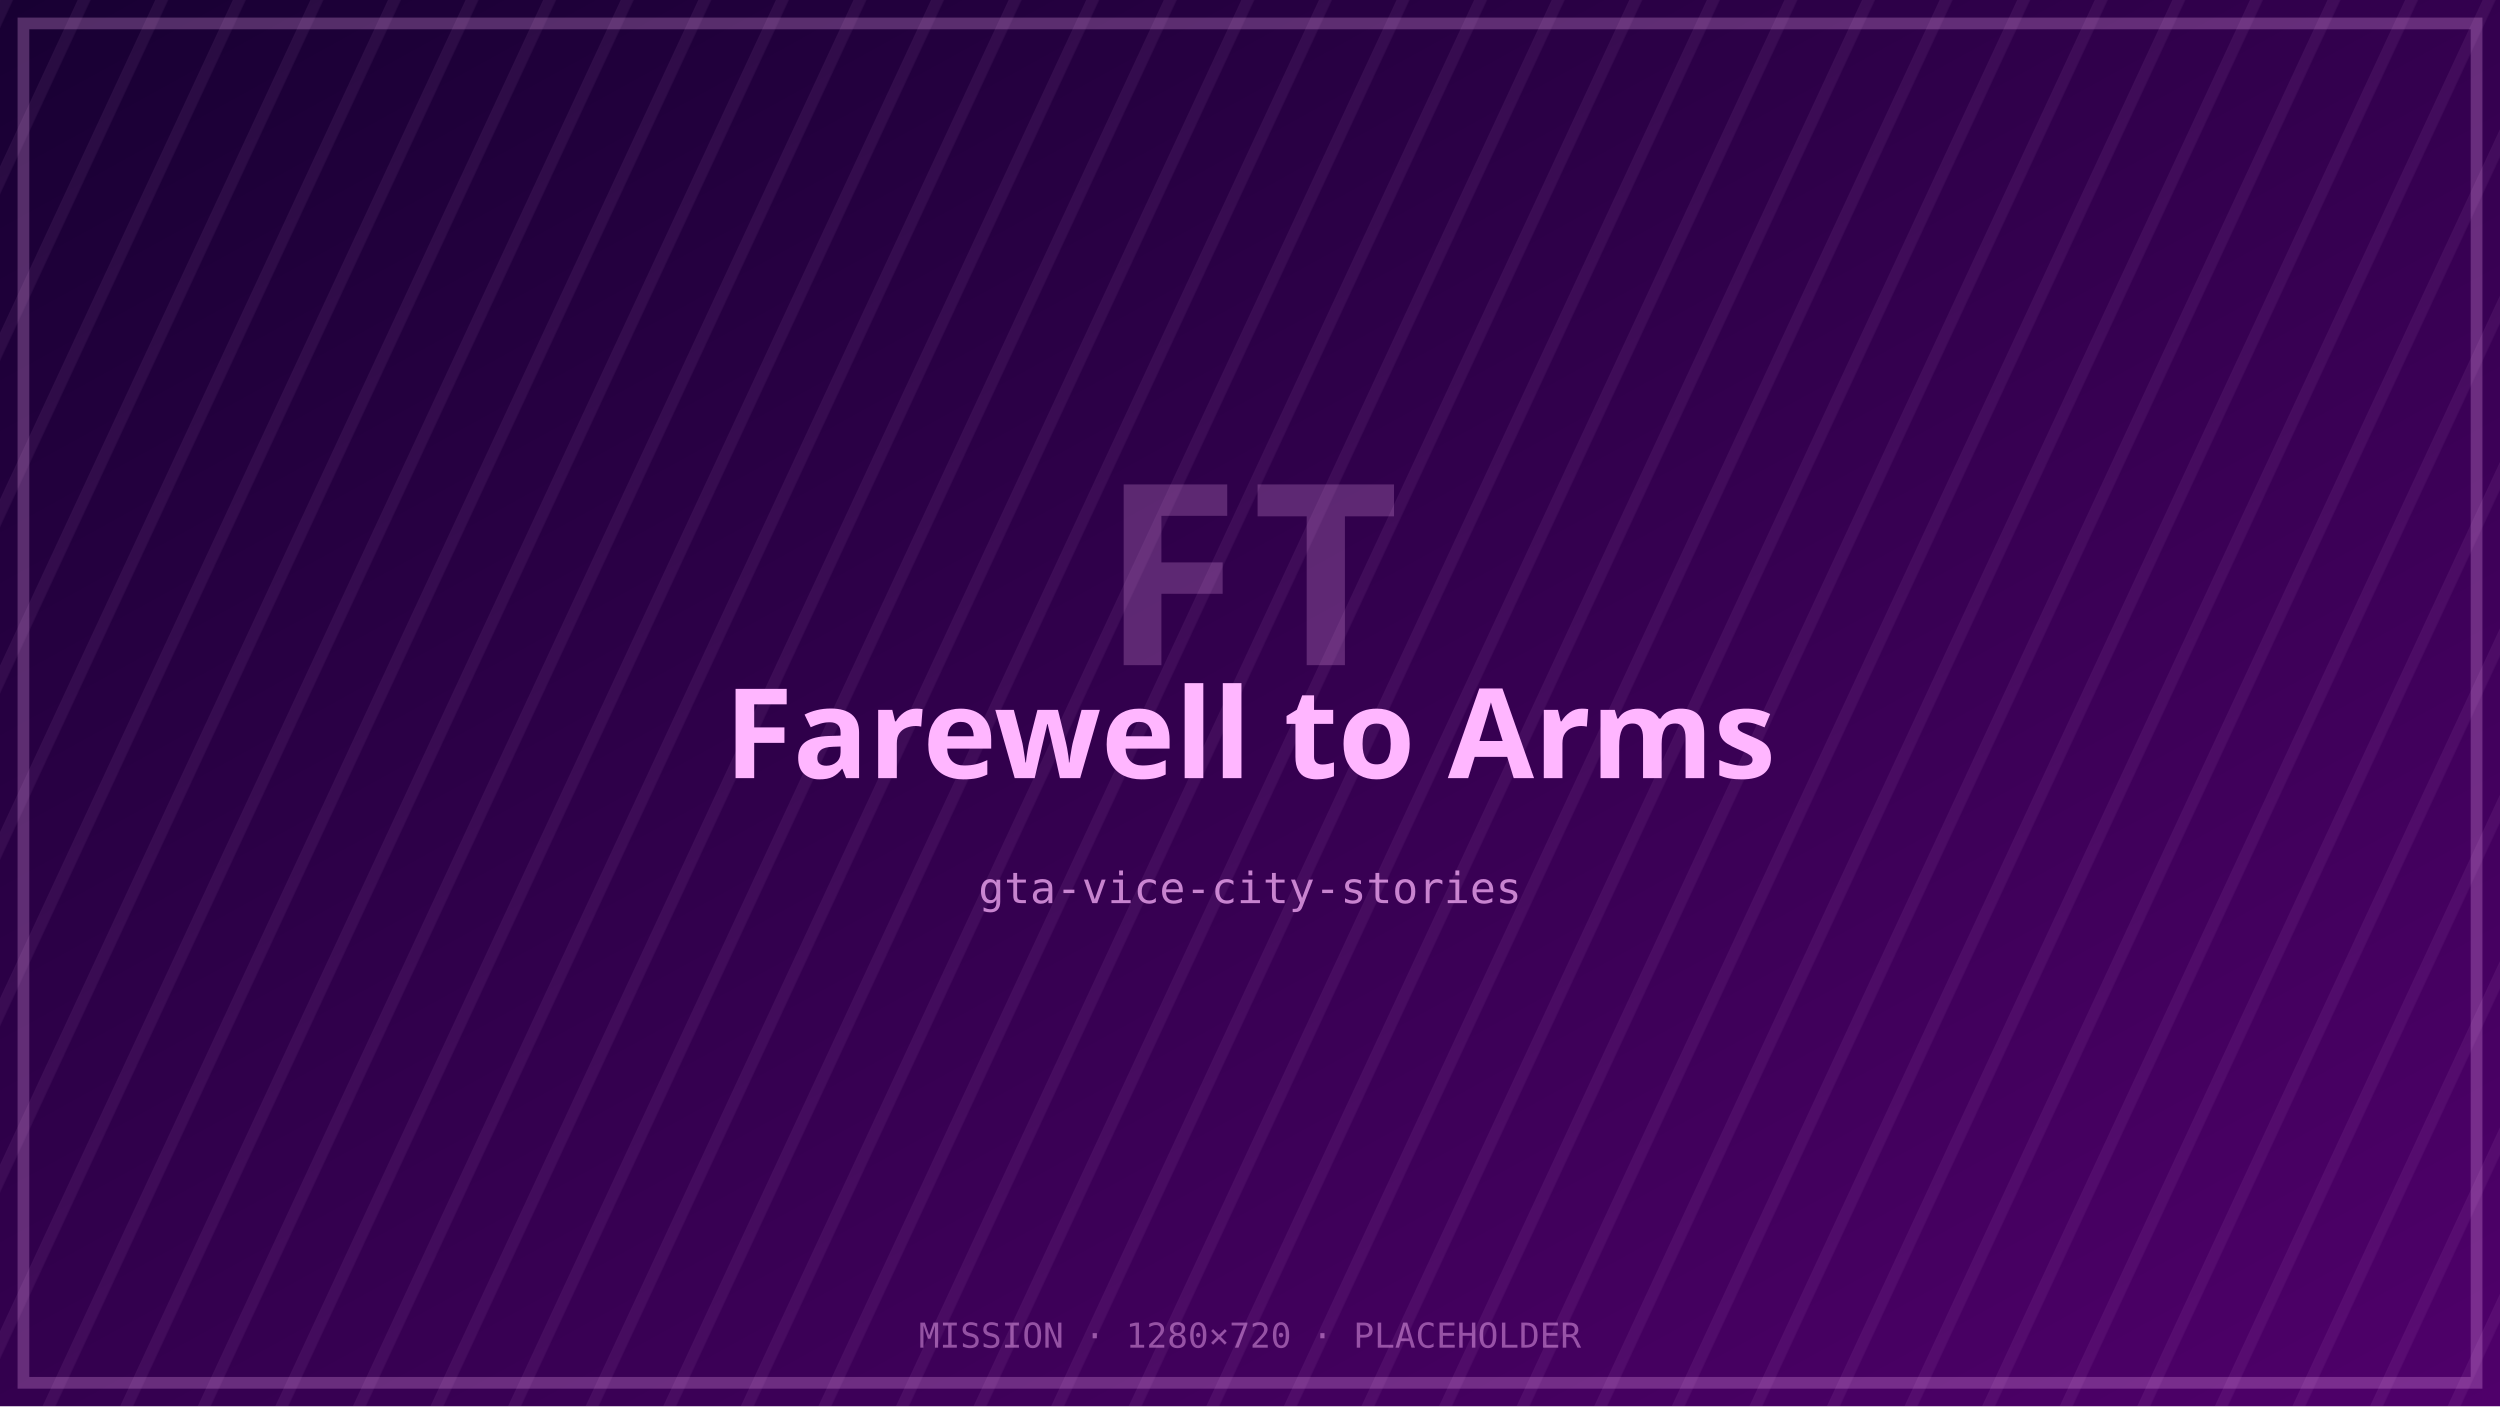
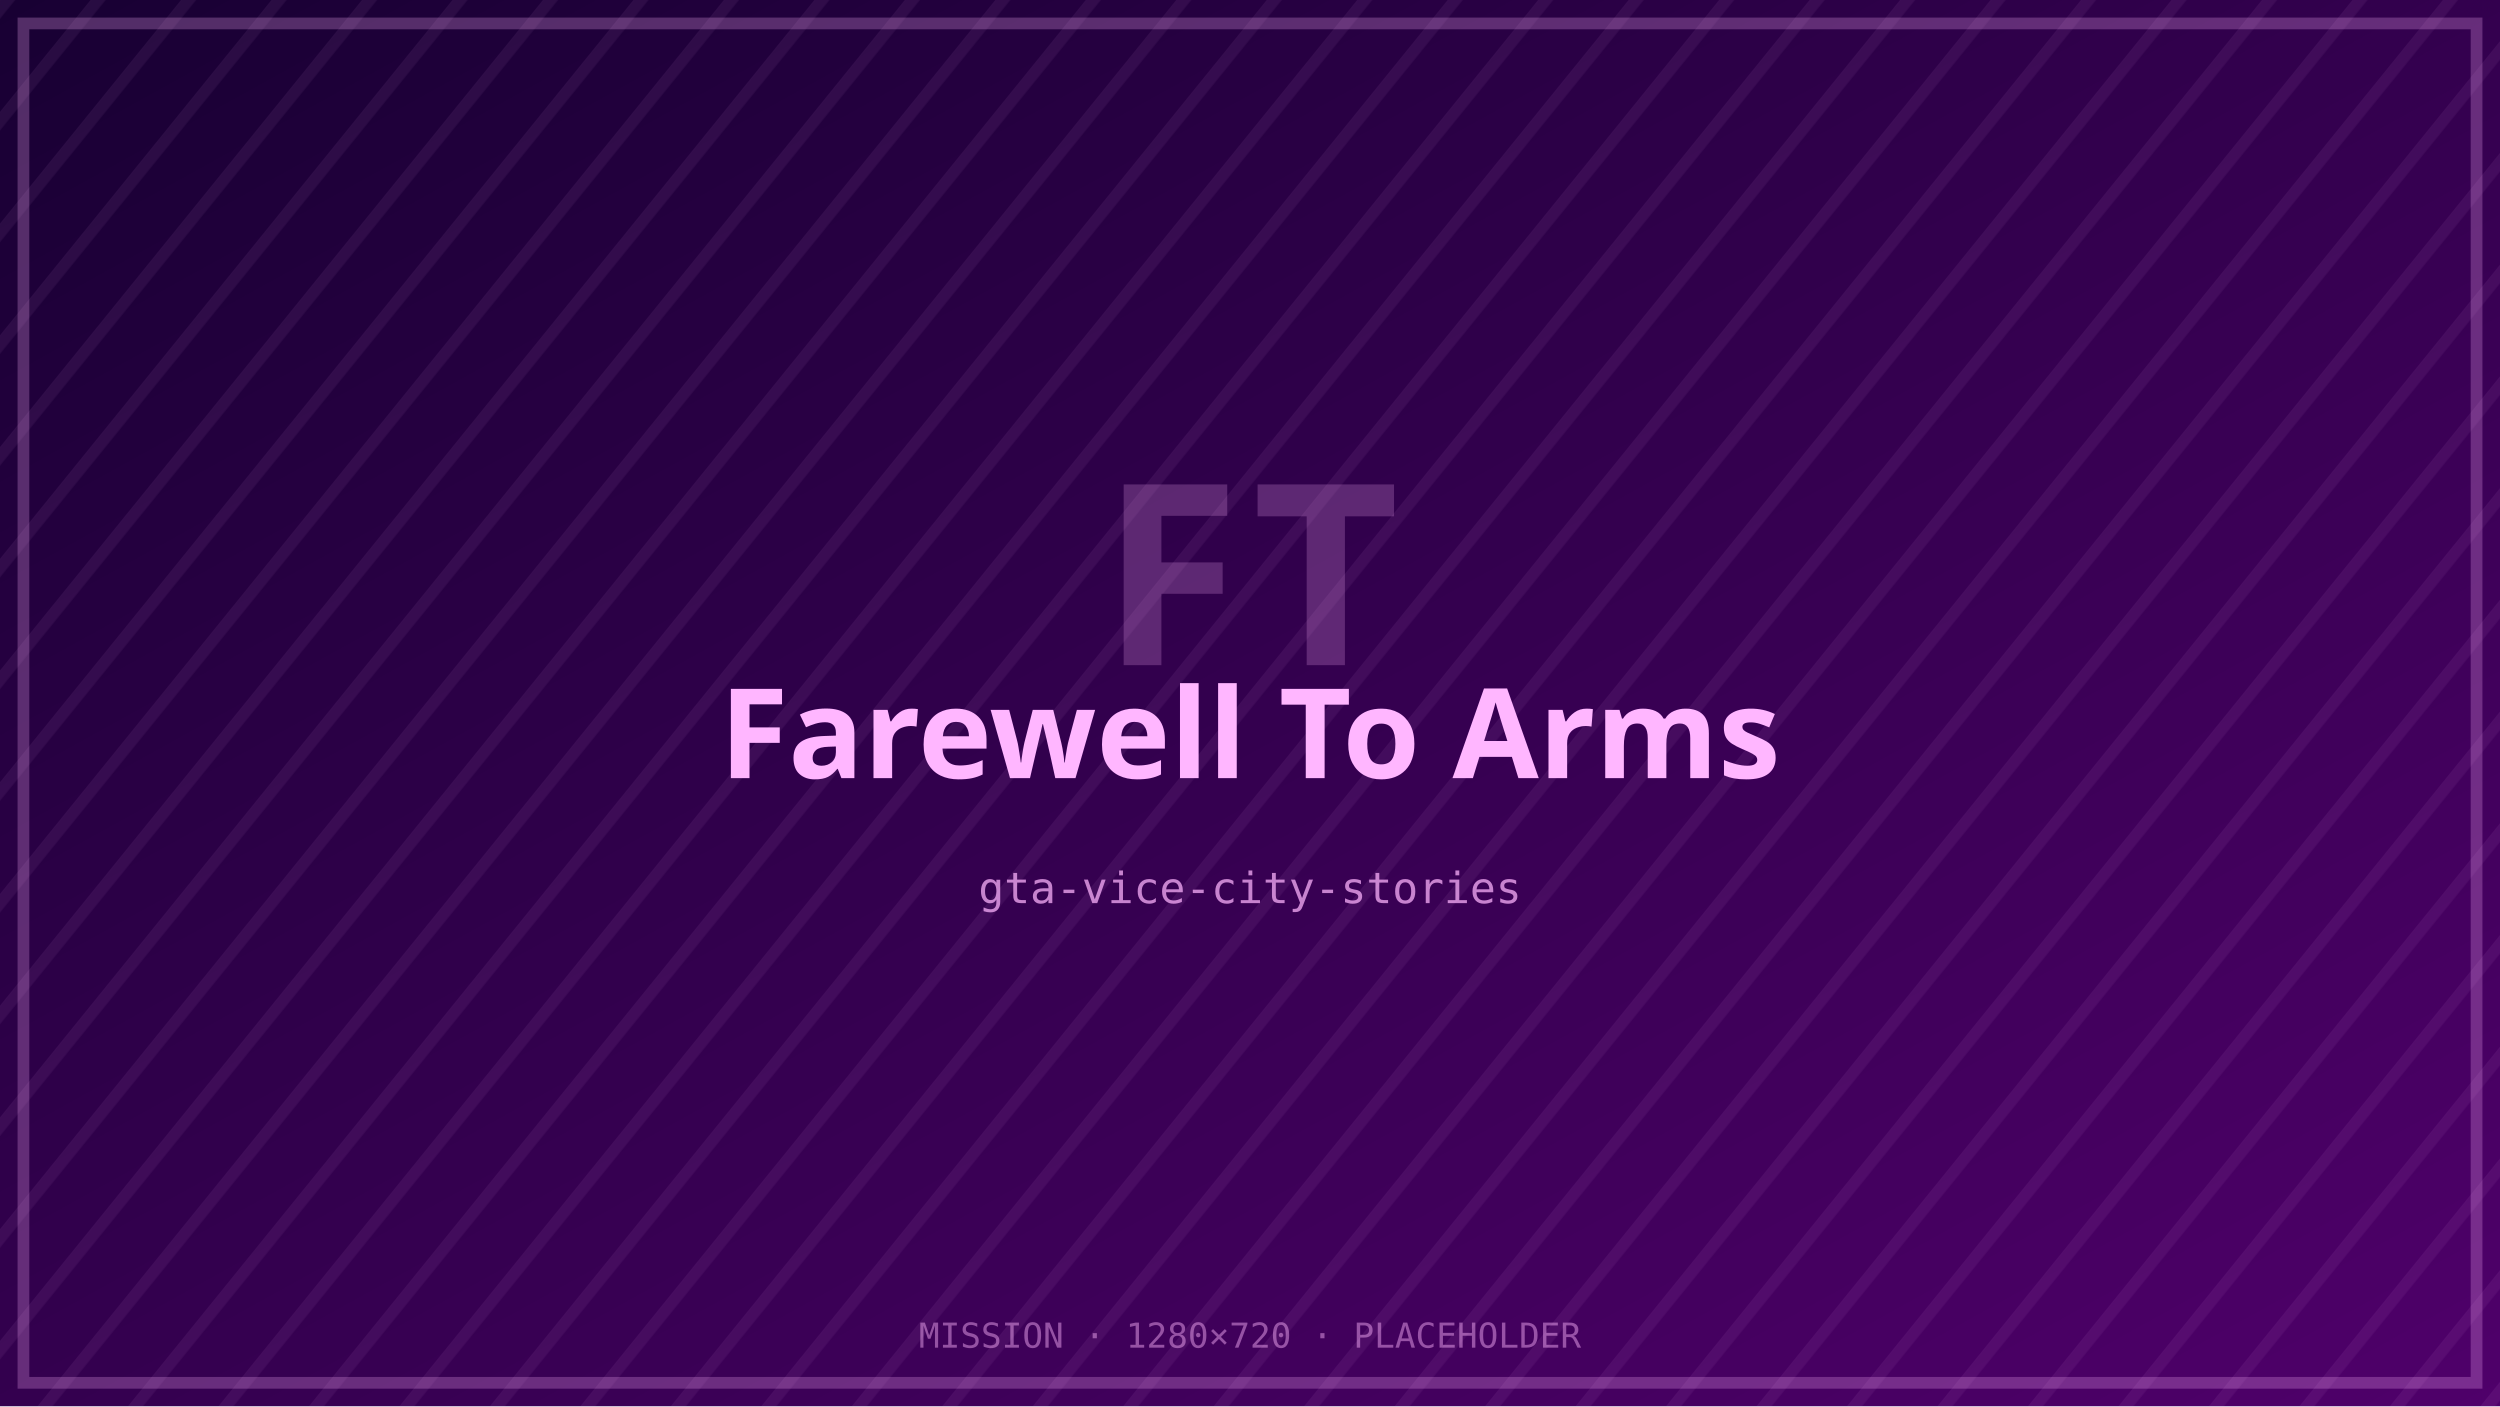
- <svg xmlns="http://www.w3.org/2000/svg" width="1280" height="720" viewBox="0 0 1280 720" role="img" aria-label="Farewell to Arms — placeholder image">
+ <svg xmlns="http://www.w3.org/2000/svg" width="1280" height="720" viewBox="0 0 1280 720" role="img" aria-label="Farewell To Arms — placeholder image">
  <defs>
    <linearGradient id="g" x1="0" y1="0" x2="1" y2="1">
      <stop offset="0" stop-color="#180033" />
      <stop offset="1" stop-color="#4f006a" />
    </linearGradient>
-     <pattern id="p" width="36" height="36" patternUnits="userSpaceOnUse" patternTransform="rotate(25)">
+     <pattern id="p" width="36" height="36" patternUnits="userSpaceOnUse" patternTransform="rotate(39)">
      <rect width="6" height="36" fill="#ffb6ff" opacity="0.07" />
    </pattern>
  </defs>
  <rect width="1280" height="720" fill="url(#g)" />
  <rect width="1280" height="720" fill="url(#p)" />
  <rect x="12" y="12" width="1256" height="696" fill="none" stroke="#ffb6ff" stroke-opacity="0.25" stroke-width="6" />
  <text x="640" y="340.56" text-anchor="middle" font-family="ui-sans-serif,system-ui,sans-serif" font-weight="800" font-size="129.6" fill="#ffb6ff" fill-opacity="0.22" letter-spacing="6.48">FT</text>
-   <text x="640" y="398.4" text-anchor="middle" font-family="ui-sans-serif,system-ui,sans-serif" font-weight="700" font-size="64" fill="#ffb6ff">Farewell to Arms</text>
+   <text x="640" y="398.4" text-anchor="middle" font-family="ui-sans-serif,system-ui,sans-serif" font-weight="700" font-size="64" fill="#ffb6ff">Farewell To Arms</text>
  <text x="640" y="462.4" text-anchor="middle" font-family="ui-monospace,SFMono-Regular,monospace" font-size="22" fill="#ffb6ff" fill-opacity="0.72">gta-vice-city-stories</text>
  <text x="640" y="690" text-anchor="middle" font-family="ui-monospace,SFMono-Regular,monospace" font-size="17.6" fill="#ffb6ff" fill-opacity="0.45">MISSION · 1280×720 · PLACEHOLDER</text>
</svg>
